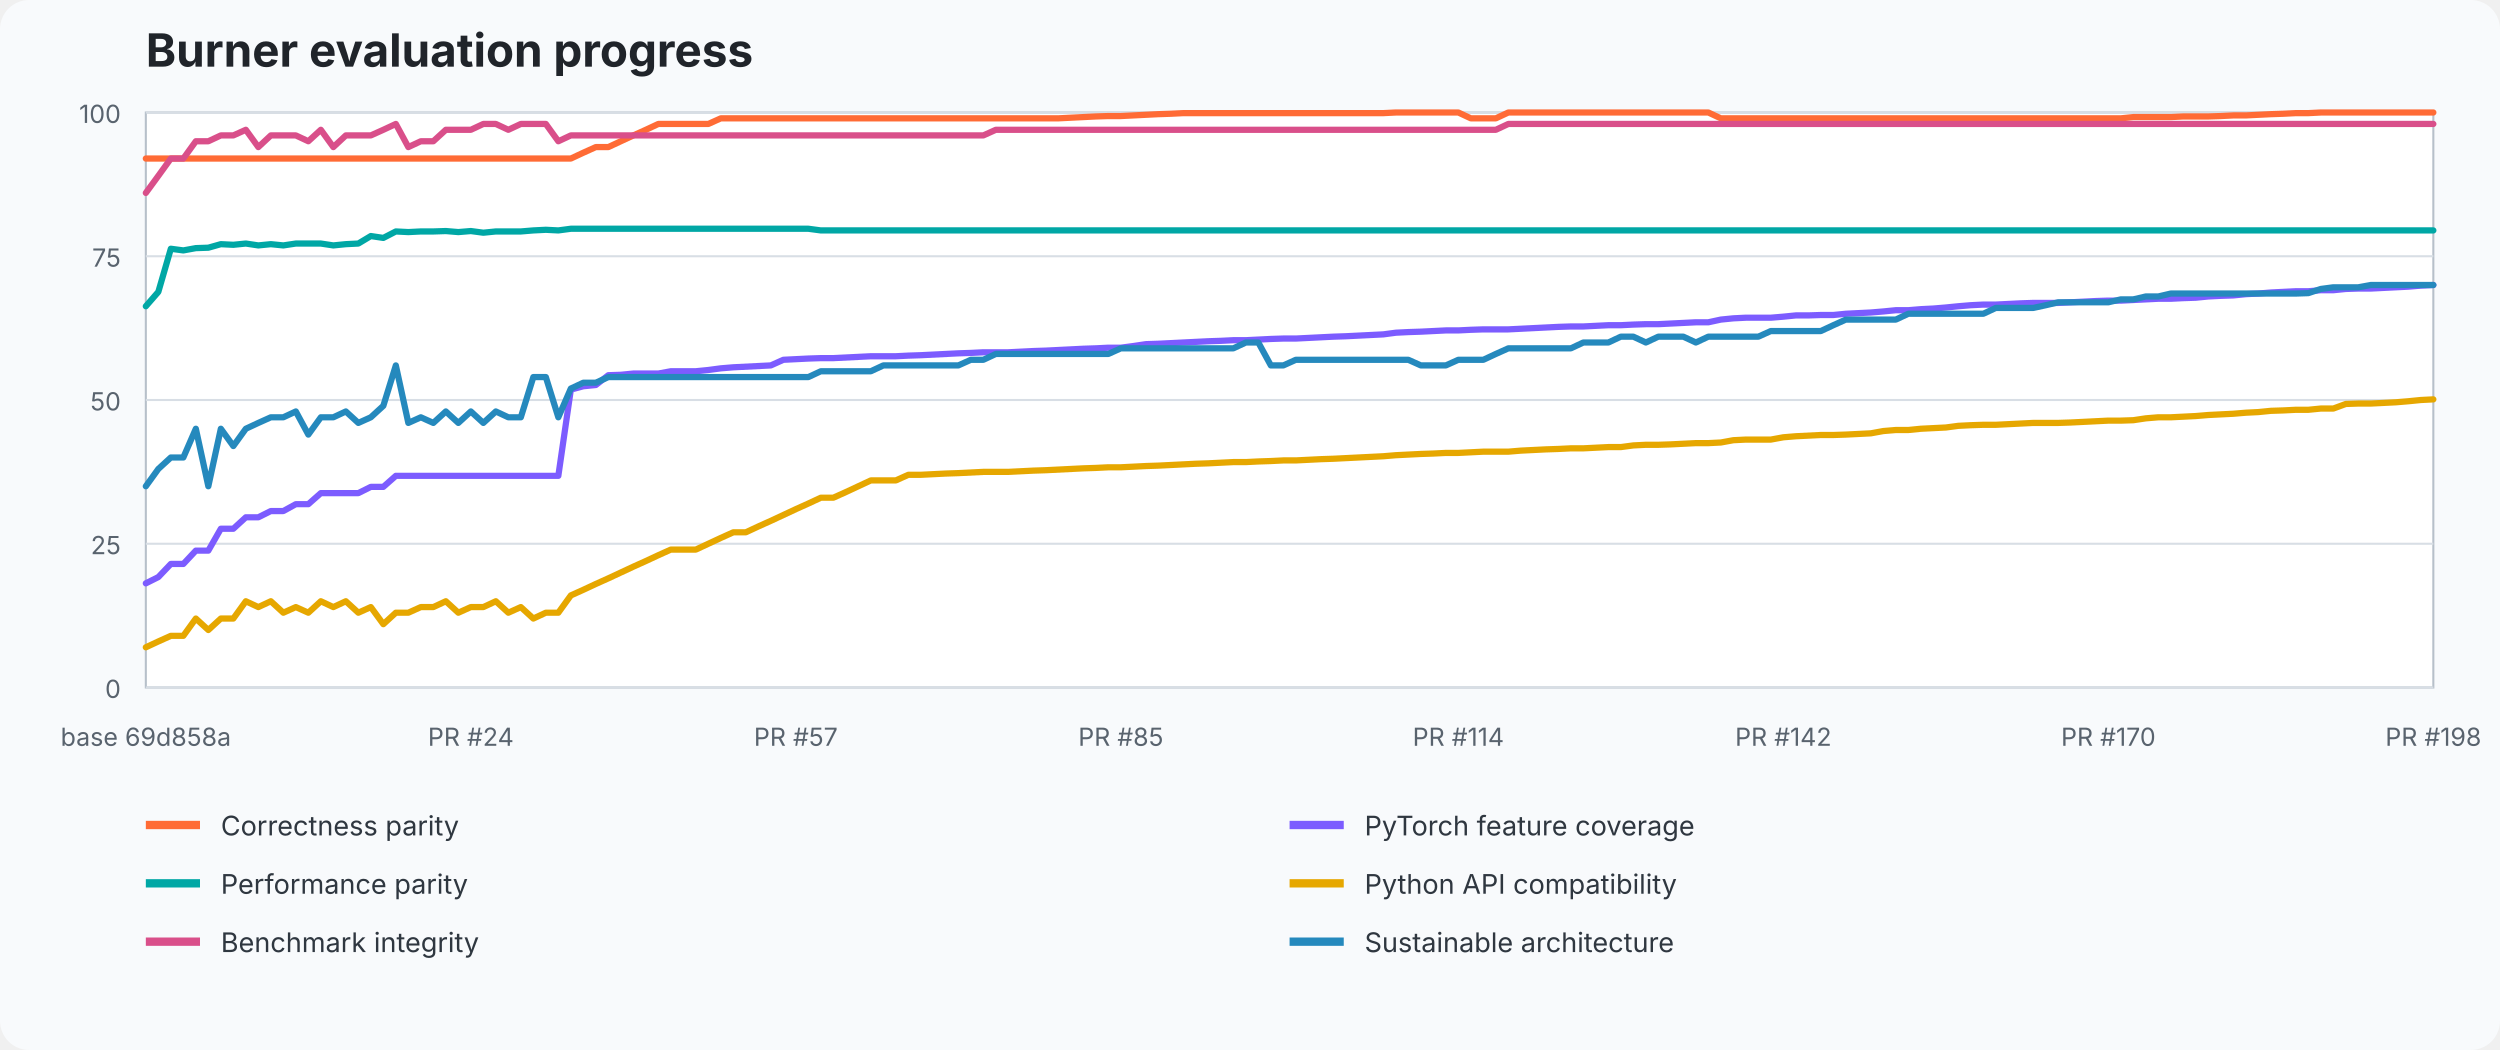
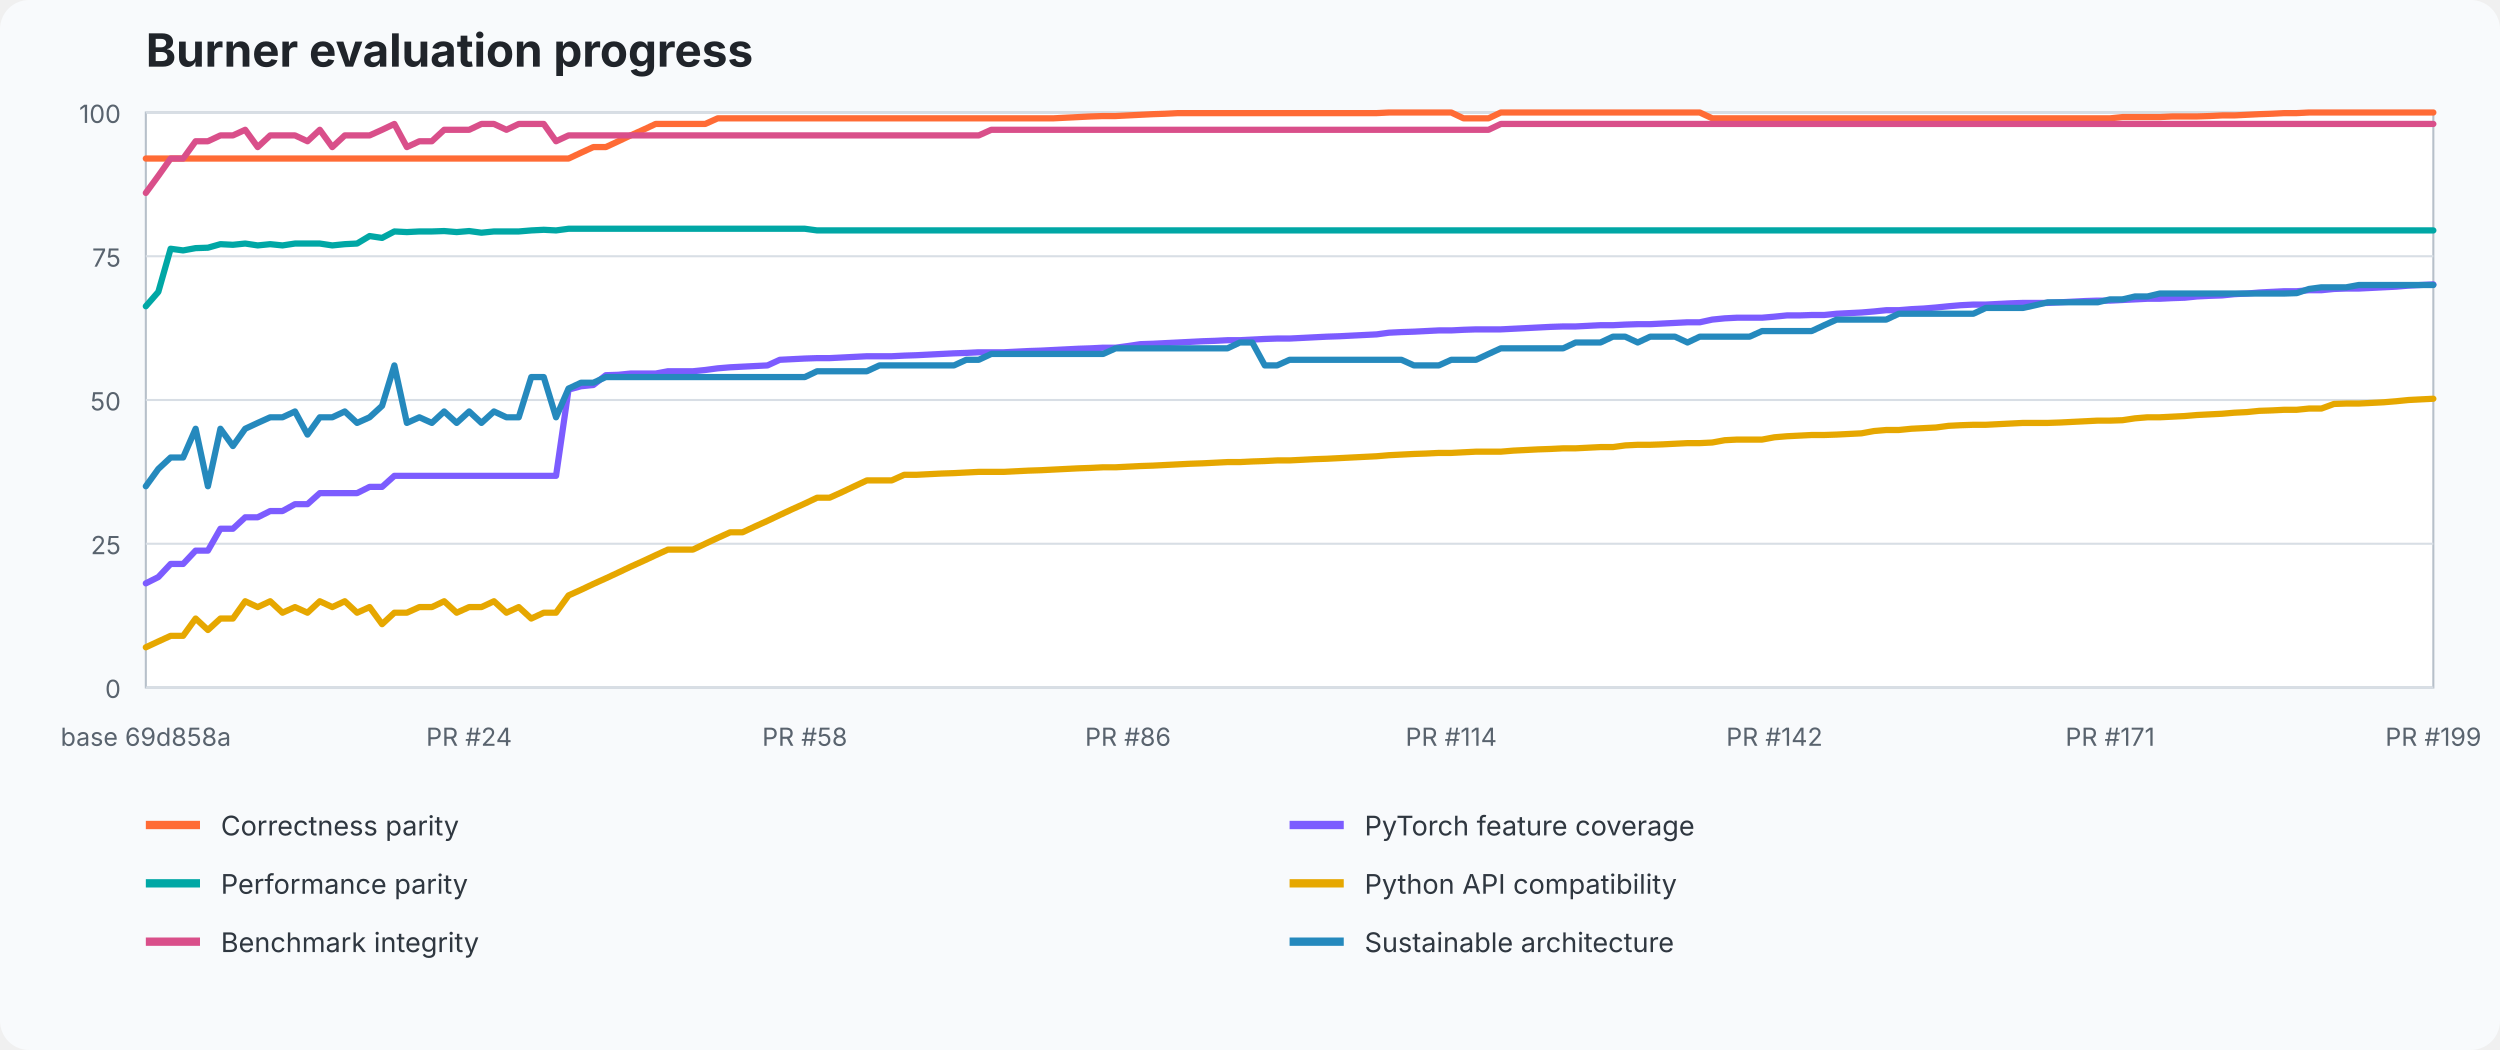
<svg xmlns="http://www.w3.org/2000/svg" width="1200" height="504" viewBox="0 0 1200 504" role="img" aria-labelledby="title desc">
  <style>text{font-family:ui-sans-serif,system-ui,-apple-system,BlinkMacSystemFont,"Segoe UI",sans-serif}.title{font-size:22px;font-weight:700;fill:#20242a}.axis{font-size:12px;fill:#59636e}.legend{font-size:13px;fill:#2f3740}.grid{stroke:#d8dee5;stroke-width:1}.plot{fill:#fff;stroke:#b7c0ca}</style>
  <rect width="100%" height="100%" fill="#f8fafc" rx="14" />
  <text x="70" y="32" class="title">Burner evaluation progress</text>
  <rect x="70" y="54" width="1098" height="276" class="plot" />
  <line x1="70" y1="330" x2="1168" y2="330" class="grid" />
  <text x="58" y="335" text-anchor="end" class="axis">0</text>
  <line x1="70" y1="261" x2="1168" y2="261" class="grid" />
  <text x="58" y="266" text-anchor="end" class="axis">25</text>
  <line x1="70" y1="192" x2="1168" y2="192" class="grid" />
  <text x="58" y="197" text-anchor="end" class="axis">50</text>
  <line x1="70" y1="123" x2="1168" y2="123" class="grid" />
  <text x="58" y="128" text-anchor="end" class="axis">75</text>
  <line x1="70" y1="54" x2="1168" y2="54" class="grid" />
  <text x="58" y="59" text-anchor="end" class="axis">100</text>
-   <polyline points="70.0,76.1 76.0,76.1 82.0,76.1 88.0,76.1 94.0,76.1 100.0,76.1 106.0,76.1 112.0,76.1 118.0,76.1 124.0,76.1 130.0,76.1 136.0,76.1 142.0,76.1 148.0,76.1 154.0,76.1 160.0,76.1 166.0,76.1 172.0,76.1 178.0,76.1 184.0,76.1 190.0,76.1 196.0,76.1 202.0,76.1 208.0,76.1 214.0,76.1 220.0,76.1 226.0,76.1 232.0,76.1 238.0,76.1 244.0,76.1 250.0,76.1 256.0,76.1 262.0,76.1 268.0,76.1 274.0,76.1 280.0,73.3 286.0,70.6 292.0,70.6 298.0,67.8 304.0,65.0 310.0,62.3 316.0,59.5 322.0,59.5 328.0,59.5 334.0,59.5 340.0,59.5 346.0,56.8 352.0,56.8 358.0,56.8 364.0,56.8 370.0,56.8 376.0,56.8 382.0,56.8 388.0,56.8 394.0,56.8 400.0,56.8 406.0,56.8 412.0,56.8 418.0,56.8 424.0,56.8 430.0,56.8 436.0,56.8 442.0,56.8 448.0,56.8 454.0,56.8 460.0,56.8 466.0,56.8 472.0,56.8 478.0,56.8 484.0,56.8 490.0,56.8 496.0,56.8 502.0,56.8 508.0,56.8 514.0,56.5 520.0,56.2 526.0,55.9 532.0,55.7 538.0,55.7 544.0,55.4 550.0,55.1 556.0,54.8 562.0,54.6 568.0,54.3 574.0,54.3 580.0,54.3 586.0,54.3 592.0,54.3 598.0,54.3 604.0,54.3 610.0,54.3 616.0,54.3 622.0,54.3 628.0,54.3 634.0,54.3 640.0,54.3 646.0,54.3 652.0,54.3 658.0,54.3 664.0,54.3 670.0,54.0 676.0,54.0 682.0,54.0 688.0,54.0 694.0,54.0 700.0,54.0 706.0,56.8 712.0,56.8 718.0,56.8 724.0,54.0 730.0,54.0 736.0,54.0 742.0,54.0 748.0,54.0 754.0,54.0 760.0,54.0 766.0,54.0 772.0,54.0 778.0,54.0 784.0,54.0 790.0,54.0 796.0,54.0 802.0,54.0 808.0,54.0 814.0,54.0 820.0,54.0 826.0,56.8 832.0,56.8 838.0,56.8 844.0,56.8 850.0,56.8 856.0,56.8 862.0,56.8 868.0,56.8 874.0,56.8 880.0,56.8 886.0,56.8 892.0,56.8 898.0,56.8 904.0,56.8 910.0,56.8 916.0,56.8 922.0,56.8 928.0,56.8 934.0,56.8 940.0,56.8 946.0,56.8 952.0,56.8 958.0,56.8 964.0,56.8 970.0,56.8 976.0,56.8 982.0,56.8 988.0,56.8 994.0,56.8 1000.0,56.8 1006.0,56.8 1012.0,56.8 1018.0,56.8 1024.0,56.2 1030.0,56.2 1036.0,56.2 1042.0,56.2 1048.0,55.9 1054.0,55.9 1060.0,55.9 1066.0,55.7 1072.0,55.4 1078.0,55.4 1084.0,55.1 1090.0,54.8 1096.0,54.6 1102.0,54.3 1108.0,54.3 1114.0,54.0 1120.0,54.0 1126.0,54.0 1132.0,54.0 1138.0,54.0 1144.0,54.0 1150.0,54.0 1156.0,54.0 1162.0,54.0 1168.0,54.0" fill="none" stroke="#ff6b35" stroke-width="3" stroke-linejoin="round" stroke-linecap="round" />
-   <polyline points="70.0,280.0 76.0,277.0 82.0,270.7 88.0,270.7 94.0,264.3 100.0,264.3 106.0,253.8 112.0,253.8 118.0,248.3 124.0,248.3 130.0,245.3 136.0,245.3 142.0,242.0 148.0,242.0 154.0,236.7 160.0,236.7 166.0,236.7 172.0,236.7 178.0,233.7 184.0,233.7 190.0,228.4 196.0,228.4 202.0,228.4 208.0,228.4 214.0,228.4 220.0,228.4 226.0,228.4 232.0,228.4 238.0,228.4 244.0,228.4 250.0,228.4 256.0,228.4 262.0,228.4 268.0,228.4 274.0,187.0 280.0,185.4 286.0,184.8 292.0,180.1 298.0,179.9 304.0,179.3 310.0,179.3 316.0,179.3 322.0,178.2 328.0,178.2 334.0,178.2 340.0,177.6 346.0,176.8 352.0,176.3 358.0,176.0 364.0,175.7 370.0,175.4 376.0,172.7 382.0,172.4 388.0,172.1 394.0,171.9 400.0,171.9 406.0,171.6 412.0,171.3 418.0,171.0 424.0,171.0 430.0,171.0 436.0,170.7 442.0,170.5 448.0,170.2 454.0,169.9 460.0,169.6 466.0,169.4 472.0,169.1 478.0,169.1 484.0,169.1 490.0,168.8 496.0,168.5 502.0,168.3 508.0,168.0 514.0,167.7 520.0,167.4 526.0,167.2 532.0,166.9 538.0,166.9 544.0,166.1 550.0,165.2 556.0,165.0 562.0,164.7 568.0,164.4 574.0,164.1 580.0,163.8 586.0,163.6 592.0,163.3 598.0,163.3 604.0,163.0 610.0,162.7 616.0,162.5 622.0,162.5 628.0,162.2 634.0,161.9 640.0,161.6 646.0,161.4 652.0,161.1 658.0,160.8 664.0,160.5 670.0,159.7 676.0,159.4 682.0,159.2 688.0,158.9 694.0,158.6 700.0,158.6 706.0,158.3 712.0,158.1 718.0,158.1 724.0,158.1 730.0,157.8 736.0,157.5 742.0,157.2 748.0,156.9 754.0,156.7 760.0,156.7 766.0,156.4 772.0,156.1 778.0,156.1 784.0,155.8 790.0,155.6 796.0,155.6 802.0,155.3 808.0,155.0 814.0,154.7 820.0,154.7 826.0,153.4 832.0,152.8 838.0,152.5 844.0,152.5 850.0,152.5 856.0,152.0 862.0,151.4 868.0,151.4 874.0,151.2 880.0,151.2 886.0,150.6 892.0,150.3 898.0,150.0 904.0,149.5 910.0,148.9 916.0,148.9 922.0,148.4 928.0,148.1 934.0,147.6 940.0,147.0 946.0,146.5 952.0,146.2 958.0,146.2 964.0,145.9 970.0,145.6 976.0,145.4 982.0,145.4 988.0,145.4 994.0,145.1 1000.0,144.8 1006.0,144.5 1012.0,144.3 1018.0,144.3 1024.0,144.0 1030.0,143.7 1036.0,143.4 1042.0,143.4 1048.0,143.1 1054.0,142.9 1060.0,142.3 1066.0,142.0 1072.0,141.8 1078.0,141.2 1084.0,140.9 1090.0,140.4 1096.0,140.1 1102.0,139.8 1108.0,139.8 1114.0,139.3 1120.0,139.3 1126.0,138.7 1132.0,138.5 1138.0,138.5 1144.0,138.2 1150.0,137.9 1156.0,137.6 1162.0,137.1 1168.0,136.8" fill="none" stroke="#7c5cff" stroke-width="3" stroke-linejoin="round" stroke-linecap="round" />
-   <polyline points="70.0,147.0 76.0,140.1 82.0,119.4 88.0,120.2 94.0,119.1 100.0,118.9 106.0,117.2 112.0,117.5 118.0,116.9 124.0,117.8 130.0,117.2 136.0,117.8 142.0,116.9 148.0,116.9 154.0,116.9 160.0,117.8 166.0,117.2 172.0,116.9 178.0,113.3 184.0,114.2 190.0,111.1 196.0,111.4 202.0,111.1 208.0,111.1 214.0,110.9 220.0,111.4 226.0,110.9 232.0,111.7 238.0,111.1 244.0,111.1 250.0,111.1 256.0,110.6 262.0,110.3 268.0,110.6 274.0,109.8 280.0,109.8 286.0,109.8 292.0,109.8 298.0,109.8 304.0,109.8 310.0,109.8 316.0,109.8 322.0,109.8 328.0,109.8 334.0,109.8 340.0,109.8 346.0,109.8 352.0,109.8 358.0,109.8 364.0,109.8 370.0,109.8 376.0,109.8 382.0,109.8 388.0,109.8 394.0,110.6 400.0,110.6 406.0,110.6 412.0,110.6 418.0,110.6 424.0,110.6 430.0,110.6 436.0,110.6 442.0,110.6 448.0,110.6 454.0,110.6 460.0,110.6 466.0,110.6 472.0,110.6 478.0,110.6 484.0,110.6 490.0,110.6 496.0,110.6 502.0,110.6 508.0,110.6 514.0,110.6 520.0,110.6 526.0,110.6 532.0,110.6 538.0,110.6 544.0,110.6 550.0,110.6 556.0,110.6 562.0,110.6 568.0,110.6 574.0,110.6 580.0,110.6 586.0,110.6 592.0,110.6 598.0,110.6 604.0,110.6 610.0,110.6 616.0,110.6 622.0,110.6 628.0,110.6 634.0,110.6 640.0,110.6 646.0,110.6 652.0,110.6 658.0,110.6 664.0,110.6 670.0,110.6 676.0,110.6 682.0,110.6 688.0,110.6 694.0,110.6 700.0,110.6 706.0,110.6 712.0,110.6 718.0,110.6 724.0,110.6 730.0,110.6 736.0,110.6 742.0,110.6 748.0,110.6 754.0,110.6 760.0,110.6 766.0,110.6 772.0,110.6 778.0,110.6 784.0,110.6 790.0,110.6 796.0,110.6 802.0,110.6 808.0,110.6 814.0,110.6 820.0,110.6 826.0,110.6 832.0,110.6 838.0,110.6 844.0,110.6 850.0,110.6 856.0,110.6 862.0,110.6 868.0,110.6 874.0,110.6 880.0,110.6 886.0,110.6 892.0,110.6 898.0,110.6 904.0,110.6 910.0,110.6 916.0,110.6 922.0,110.6 928.0,110.6 934.0,110.6 940.0,110.6 946.0,110.6 952.0,110.6 958.0,110.6 964.0,110.6 970.0,110.6 976.0,110.6 982.0,110.6 988.0,110.6 994.0,110.6 1000.0,110.6 1006.0,110.6 1012.0,110.6 1018.0,110.6 1024.0,110.6 1030.0,110.6 1036.0,110.6 1042.0,110.6 1048.0,110.6 1054.0,110.6 1060.0,110.6 1066.0,110.6 1072.0,110.6 1078.0,110.6 1084.0,110.6 1090.0,110.6 1096.0,110.6 1102.0,110.6 1108.0,110.6 1114.0,110.6 1120.0,110.6 1126.0,110.6 1132.0,110.6 1138.0,110.6 1144.0,110.6 1150.0,110.6 1156.0,110.6 1162.0,110.6 1168.0,110.6" fill="none" stroke="#00a7a5" stroke-width="3" stroke-linejoin="round" stroke-linecap="round" />
-   <polyline points="70.0,310.7 76.0,307.9 82.0,305.2 88.0,305.2 94.0,296.9 100.0,302.4 106.0,296.9 112.0,296.9 118.0,288.6 124.0,291.4 130.0,288.6 136.0,294.1 142.0,291.4 148.0,294.1 154.0,288.6 160.0,291.4 166.0,288.6 172.0,294.1 178.0,291.4 184.0,299.6 190.0,294.1 196.0,294.1 202.0,291.4 208.0,291.4 214.0,288.6 220.0,294.1 226.0,291.4 232.0,291.4 238.0,288.6 244.0,294.1 250.0,291.4 256.0,296.9 262.0,294.1 268.0,294.1 274.0,285.8 280.0,283.1 286.0,280.3 292.0,277.6 298.0,274.8 304.0,272.0 310.0,269.3 316.0,266.5 322.0,263.8 328.0,263.8 334.0,263.8 340.0,261.0 346.0,258.2 352.0,255.5 358.0,255.5 364.0,252.7 370.0,250.0 376.0,247.2 382.0,244.4 388.0,241.7 394.0,238.9 400.0,238.9 406.0,236.2 412.0,233.4 418.0,230.6 424.0,230.6 430.0,230.6 436.0,227.9 442.0,227.9 448.0,227.6 454.0,227.3 460.0,227.1 466.0,226.8 472.0,226.5 478.0,226.5 484.0,226.5 490.0,226.2 496.0,225.9 502.0,225.7 508.0,225.4 514.0,225.1 520.0,224.8 526.0,224.6 532.0,224.3 538.0,224.3 544.0,224.0 550.0,223.7 556.0,223.5 562.0,223.2 568.0,222.9 574.0,222.6 580.0,222.4 586.0,222.1 592.0,221.8 598.0,221.8 604.0,221.5 610.0,221.3 616.0,221.0 622.0,221.0 628.0,220.7 634.0,220.4 640.0,220.2 646.0,219.9 652.0,219.6 658.0,219.3 664.0,219.0 670.0,218.5 676.0,218.2 682.0,217.9 688.0,217.7 694.0,217.4 700.0,217.4 706.0,217.1 712.0,216.8 718.0,216.8 724.0,216.8 730.0,216.3 736.0,216.0 742.0,215.7 748.0,215.5 754.0,215.2 760.0,215.2 766.0,214.9 772.0,214.6 778.0,214.6 784.0,213.8 790.0,213.5 796.0,213.5 802.0,213.3 808.0,213.0 814.0,212.7 820.0,212.7 826.0,212.4 832.0,211.3 838.0,211.0 844.0,211.0 850.0,211.0 856.0,209.9 862.0,209.4 868.0,209.1 874.0,208.8 880.0,208.8 886.0,208.6 892.0,208.3 898.0,208.0 904.0,206.9 910.0,206.4 916.0,206.4 922.0,205.8 928.0,205.5 934.0,205.2 940.0,204.4 946.0,204.1 952.0,203.9 958.0,203.9 964.0,203.6 970.0,203.3 976.0,203.0 982.0,203.0 988.0,203.0 994.0,202.8 1000.0,202.5 1006.0,202.2 1012.0,201.9 1018.0,201.9 1024.0,201.7 1030.0,200.8 1036.0,200.3 1042.0,200.3 1048.0,200.0 1054.0,199.7 1060.0,199.2 1066.0,198.9 1072.0,198.6 1078.0,198.1 1084.0,197.8 1090.0,197.2 1096.0,197.0 1102.0,196.7 1108.0,196.7 1114.0,196.1 1120.0,196.1 1126.0,193.9 1132.0,193.7 1138.0,193.7 1144.0,193.4 1150.0,193.1 1156.0,192.6 1162.0,192.0 1168.0,191.7" fill="none" stroke="#e6a700" stroke-width="3" stroke-linejoin="round" stroke-linecap="round" />
-   <polyline points="70.0,92.6 76.0,84.4 82.0,76.1 88.0,76.1 94.0,67.8 100.0,67.8 106.0,65.0 112.0,65.0 118.0,62.3 124.0,70.6 130.0,65.0 136.0,65.0 142.0,65.0 148.0,67.8 154.0,62.3 160.0,70.6 166.0,65.0 172.0,65.0 178.0,65.0 184.0,62.3 190.0,59.5 196.0,70.6 202.0,67.8 208.0,67.8 214.0,62.3 220.0,62.3 226.0,62.3 232.0,59.5 238.0,59.5 244.0,62.3 250.0,59.5 256.0,59.5 262.0,59.5 268.0,67.8 274.0,65.0 280.0,65.0 286.0,65.0 292.0,65.0 298.0,65.0 304.0,65.0 310.0,65.0 316.0,65.0 322.0,65.0 328.0,65.0 334.0,65.0 340.0,65.0 346.0,65.0 352.0,65.0 358.0,65.0 364.0,65.0 370.0,65.0 376.0,65.0 382.0,65.0 388.0,65.0 394.0,65.0 400.0,65.0 406.0,65.0 412.0,65.0 418.0,65.0 424.0,65.0 430.0,65.0 436.0,65.0 442.0,65.0 448.0,65.0 454.0,65.0 460.0,65.0 466.0,65.0 472.0,65.0 478.0,62.3 484.0,62.3 490.0,62.3 496.0,62.3 502.0,62.3 508.0,62.3 514.0,62.3 520.0,62.3 526.0,62.3 532.0,62.3 538.0,62.3 544.0,62.3 550.0,62.3 556.0,62.3 562.0,62.3 568.0,62.3 574.0,62.3 580.0,62.3 586.0,62.3 592.0,62.3 598.0,62.3 604.0,62.3 610.0,62.3 616.0,62.3 622.0,62.3 628.0,62.3 634.0,62.3 640.0,62.3 646.0,62.3 652.0,62.3 658.0,62.3 664.0,62.3 670.0,62.3 676.0,62.3 682.0,62.3 688.0,62.3 694.0,62.3 700.0,62.3 706.0,62.3 712.0,62.3 718.0,62.3 724.0,59.5 730.0,59.5 736.0,59.5 742.0,59.5 748.0,59.5 754.0,59.5 760.0,59.5 766.0,59.5 772.0,59.5 778.0,59.5 784.0,59.5 790.0,59.5 796.0,59.5 802.0,59.5 808.0,59.5 814.0,59.5 820.0,59.5 826.0,59.5 832.0,59.5 838.0,59.5 844.0,59.5 850.0,59.5 856.0,59.5 862.0,59.5 868.0,59.5 874.0,59.5 880.0,59.5 886.0,59.5 892.0,59.5 898.0,59.5 904.0,59.5 910.0,59.5 916.0,59.5 922.0,59.5 928.0,59.5 934.0,59.5 940.0,59.5 946.0,59.5 952.0,59.5 958.0,59.5 964.0,59.5 970.0,59.5 976.0,59.5 982.0,59.5 988.0,59.5 994.0,59.5 1000.0,59.5 1006.0,59.5 1012.0,59.5 1018.0,59.5 1024.0,59.5 1030.0,59.5 1036.0,59.5 1042.0,59.5 1048.0,59.5 1054.0,59.5 1060.0,59.5 1066.0,59.5 1072.0,59.5 1078.0,59.5 1084.0,59.5 1090.0,59.5 1096.0,59.5 1102.0,59.5 1108.0,59.5 1114.0,59.5 1120.0,59.5 1126.0,59.5 1132.0,59.5 1138.0,59.5 1144.0,59.5 1150.0,59.5 1156.0,59.5 1162.0,59.5 1168.0,59.5" fill="none" stroke="#d94f8a" stroke-width="3" stroke-linejoin="round" stroke-linecap="round" />
-   <polyline points="70.0,233.4 76.0,225.1 82.0,219.6 88.0,219.6 94.0,205.8 100.0,233.4 106.0,205.8 112.0,214.1 118.0,205.8 124.0,203.0 130.0,200.3 136.0,200.3 142.0,197.5 148.0,208.6 154.0,200.3 160.0,200.3 166.0,197.5 172.0,203.0 178.0,200.3 184.0,194.8 190.0,175.4 196.0,203.0 202.0,200.3 208.0,203.0 214.0,197.5 220.0,203.0 226.0,197.5 232.0,203.0 238.0,197.5 244.0,200.3 250.0,200.3 256.0,181.0 262.0,181.0 268.0,200.3 274.0,186.5 280.0,183.7 286.0,183.7 292.0,181.0 298.0,181.0 304.0,181.0 310.0,181.0 316.0,181.0 322.0,181.0 328.0,181.0 334.0,181.0 340.0,181.0 346.0,181.0 352.0,181.0 358.0,181.0 364.0,181.0 370.0,181.0 376.0,181.0 382.0,181.0 388.0,181.0 394.0,178.2 400.0,178.2 406.0,178.2 412.0,178.2 418.0,178.2 424.0,175.4 430.0,175.4 436.0,175.4 442.0,175.4 448.0,175.4 454.0,175.4 460.0,175.4 466.0,172.7 472.0,172.7 478.0,169.9 484.0,169.9 490.0,169.9 496.0,169.9 502.0,169.9 508.0,169.9 514.0,169.9 520.0,169.9 526.0,169.9 532.0,169.9 538.0,167.2 544.0,167.2 550.0,167.2 556.0,167.2 562.0,167.2 568.0,167.2 574.0,167.2 580.0,167.2 586.0,167.2 592.0,167.2 598.0,164.4 604.0,164.4 610.0,175.4 616.0,175.4 622.0,172.7 628.0,172.7 634.0,172.7 640.0,172.7 646.0,172.7 652.0,172.7 658.0,172.7 664.0,172.7 670.0,172.7 676.0,172.7 682.0,175.4 688.0,175.4 694.0,175.4 700.0,172.7 706.0,172.7 712.0,172.7 718.0,169.9 724.0,167.2 730.0,167.2 736.0,167.2 742.0,167.2 748.0,167.2 754.0,167.2 760.0,164.4 766.0,164.4 772.0,164.4 778.0,161.6 784.0,161.6 790.0,164.4 796.0,161.6 802.0,161.6 808.0,161.6 814.0,164.4 820.0,161.6 826.0,161.6 832.0,161.6 838.0,161.6 844.0,161.6 850.0,158.9 856.0,158.9 862.0,158.9 868.0,158.9 874.0,158.9 880.0,156.1 886.0,153.4 892.0,153.4 898.0,153.4 904.0,153.4 910.0,153.4 916.0,150.6 922.0,150.6 928.0,150.6 934.0,150.6 940.0,150.6 946.0,150.6 952.0,150.6 958.0,147.8 964.0,147.8 970.0,147.8 976.0,147.8 982.0,146.5 988.0,145.1 994.0,145.1 1000.0,145.1 1006.0,145.1 1012.0,145.1 1018.0,143.7 1024.0,143.7 1030.0,142.3 1036.0,142.3 1042.0,140.9 1048.0,140.9 1054.0,140.9 1060.0,140.9 1066.0,140.9 1072.0,140.9 1078.0,140.9 1084.0,140.9 1090.0,140.9 1096.0,140.9 1102.0,140.9 1108.0,140.7 1114.0,138.7 1120.0,137.9 1126.0,137.9 1132.0,137.9 1138.0,136.8 1144.0,136.8 1150.0,136.8 1156.0,136.8 1162.0,136.8 1168.0,136.8" fill="none" stroke="#2589bd" stroke-width="3" stroke-linejoin="round" stroke-linecap="round" />
+   <polyline points="70.0,76.1 76.0,76.1 81.9,76.1 87.9,76.1 93.9,76.1 99.8,76.1 105.8,76.1 111.8,76.1 117.7,76.1 123.7,76.1 129.7,76.1 135.6,76.1 141.6,76.1 147.6,76.1 153.5,76.1 159.5,76.1 165.5,76.1 171.4,76.1 177.4,76.1 183.4,76.1 189.3,76.1 195.3,76.1 201.3,76.1 207.3,76.1 213.2,76.1 219.2,76.1 225.2,76.1 231.1,76.1 237.1,76.1 243.1,76.1 249.0,76.1 255.0,76.1 261.0,76.1 266.9,76.1 272.9,76.1 278.9,73.3 284.8,70.6 290.8,70.6 296.8,67.8 302.7,65.0 308.7,62.3 314.7,59.5 320.6,59.5 326.6,59.5 332.6,59.5 338.5,59.5 344.5,56.8 350.5,56.8 356.4,56.8 362.4,56.8 368.4,56.8 374.3,56.8 380.3,56.8 386.3,56.8 392.2,56.8 398.2,56.8 404.2,56.8 410.1,56.8 416.1,56.8 422.1,56.8 428.0,56.8 434.0,56.8 440.0,56.8 445.9,56.8 451.9,56.8 457.9,56.8 463.8,56.8 469.8,56.8 475.8,56.8 481.8,56.8 487.7,56.8 493.7,56.8 499.7,56.8 505.6,56.8 511.6,56.5 517.6,56.2 523.5,55.9 529.5,55.7 535.5,55.7 541.4,55.4 547.4,55.1 553.4,54.8 559.3,54.6 565.3,54.3 571.3,54.3 577.2,54.3 583.2,54.3 589.2,54.3 595.1,54.3 601.1,54.3 607.1,54.3 613.0,54.3 619.0,54.3 625.0,54.3 630.9,54.3 636.9,54.3 642.9,54.3 648.8,54.3 654.8,54.3 660.8,54.3 666.7,54.0 672.7,54.0 678.7,54.0 684.6,54.0 690.6,54.0 696.6,54.0 702.5,56.8 708.5,56.8 714.5,56.8 720.4,54.0 726.4,54.0 732.4,54.0 738.3,54.0 744.3,54.0 750.3,54.0 756.3,54.0 762.2,54.0 768.2,54.0 774.2,54.0 780.1,54.0 786.1,54.0 792.1,54.0 798.0,54.0 804.0,54.0 810.0,54.0 815.9,54.0 821.9,56.8 827.9,56.8 833.8,56.8 839.8,56.8 845.8,56.8 851.7,56.8 857.7,56.8 863.7,56.8 869.6,56.8 875.6,56.8 881.6,56.8 887.5,56.8 893.5,56.8 899.5,56.8 905.4,56.8 911.4,56.8 917.4,56.8 923.3,56.8 929.3,56.8 935.3,56.8 941.2,56.8 947.2,56.8 953.2,56.8 959.1,56.8 965.1,56.8 971.1,56.8 977.0,56.8 983.0,56.8 989.0,56.8 994.9,56.8 1000.9,56.8 1006.9,56.8 1012.8,56.8 1018.8,56.2 1024.8,56.2 1030.8,56.2 1036.7,56.2 1042.7,55.9 1048.7,55.9 1054.6,55.9 1060.6,55.7 1066.6,55.4 1072.5,55.4 1078.5,55.1 1084.5,54.8 1090.4,54.6 1096.4,54.3 1102.4,54.3 1108.3,54.0 1114.3,54.0 1120.3,54.0 1126.2,54.0 1132.2,54.0 1138.2,54.0 1144.1,54.0 1150.1,54.0 1156.1,54.0 1162.0,54.0 1168.0,54.0" fill="none" stroke="#ff6b35" stroke-width="3" stroke-linejoin="round" stroke-linecap="round" />
+   <polyline points="70.0,280.0 76.0,277.0 81.9,270.7 87.9,270.7 93.9,264.3 99.8,264.3 105.8,253.8 111.8,253.8 117.7,248.3 123.7,248.3 129.7,245.3 135.6,245.3 141.6,242.0 147.6,242.0 153.5,236.7 159.5,236.7 165.5,236.7 171.4,236.7 177.4,233.7 183.4,233.7 189.3,228.4 195.3,228.4 201.3,228.4 207.3,228.4 213.2,228.4 219.2,228.4 225.2,228.4 231.1,228.4 237.1,228.4 243.1,228.4 249.0,228.4 255.0,228.4 261.0,228.4 266.9,228.4 272.9,187.0 278.9,185.4 284.8,184.8 290.8,180.1 296.8,179.9 302.7,179.3 308.7,179.3 314.7,179.3 320.6,178.2 326.6,178.2 332.6,178.2 338.5,177.6 344.5,176.8 350.5,176.3 356.4,176.0 362.4,175.7 368.4,175.4 374.3,172.7 380.3,172.4 386.3,172.1 392.2,171.9 398.2,171.9 404.2,171.6 410.1,171.3 416.1,171.0 422.1,171.0 428.0,171.0 434.0,170.7 440.0,170.5 445.9,170.2 451.9,169.9 457.9,169.6 463.8,169.4 469.8,169.1 475.8,169.1 481.8,169.1 487.7,168.8 493.7,168.5 499.7,168.3 505.6,168.0 511.6,167.7 517.6,167.4 523.5,167.2 529.5,166.9 535.5,166.9 541.4,166.1 547.4,165.2 553.4,165.0 559.3,164.7 565.3,164.4 571.3,164.1 577.2,163.8 583.2,163.6 589.2,163.3 595.1,163.3 601.1,163.0 607.1,162.7 613.0,162.5 619.0,162.5 625.0,162.2 630.9,161.9 636.9,161.6 642.9,161.4 648.8,161.1 654.8,160.8 660.8,160.5 666.7,159.7 672.7,159.4 678.7,159.2 684.6,158.9 690.6,158.6 696.6,158.6 702.5,158.3 708.5,158.1 714.5,158.1 720.4,158.1 726.4,157.8 732.4,157.5 738.3,157.2 744.3,156.9 750.3,156.7 756.3,156.7 762.2,156.4 768.2,156.1 774.2,156.1 780.1,155.8 786.1,155.6 792.1,155.6 798.0,155.3 804.0,155.0 810.0,154.7 815.9,154.7 821.9,153.4 827.9,152.8 833.8,152.5 839.8,152.5 845.8,152.5 851.7,152.0 857.7,151.4 863.7,151.4 869.6,151.2 875.6,151.2 881.6,150.6 887.5,150.3 893.5,150.0 899.5,149.5 905.4,148.9 911.4,148.9 917.4,148.4 923.3,148.1 929.3,147.6 935.3,147.0 941.2,146.5 947.2,146.2 953.2,146.2 959.1,145.9 965.1,145.6 971.1,145.4 977.0,145.4 983.0,145.4 989.0,145.1 994.9,144.8 1000.9,144.5 1006.9,144.3 1012.8,144.3 1018.8,144.0 1024.8,143.7 1030.8,143.4 1036.7,143.4 1042.7,143.1 1048.7,142.9 1054.6,142.3 1060.6,142.0 1066.6,141.8 1072.5,141.2 1078.5,140.9 1084.5,140.4 1090.4,140.1 1096.4,139.8 1102.4,139.8 1108.3,139.3 1114.3,139.3 1120.3,138.7 1126.2,138.5 1132.2,138.5 1138.2,138.2 1144.1,137.9 1150.1,137.6 1156.1,137.1 1162.0,136.8 1168.0,136.5" fill="none" stroke="#7c5cff" stroke-width="3" stroke-linejoin="round" stroke-linecap="round" />
+   <polyline points="70.0,147.0 76.0,140.1 81.9,119.4 87.9,120.2 93.9,119.1 99.8,118.9 105.8,117.2 111.8,117.5 117.7,116.9 123.7,117.8 129.7,117.2 135.6,117.8 141.6,116.9 147.6,116.9 153.5,116.9 159.5,117.8 165.5,117.2 171.4,116.9 177.4,113.3 183.4,114.2 189.3,111.1 195.3,111.4 201.3,111.1 207.3,111.1 213.2,110.9 219.2,111.4 225.2,110.9 231.1,111.7 237.1,111.1 243.1,111.1 249.0,111.1 255.0,110.6 261.0,110.3 266.9,110.6 272.9,109.8 278.9,109.8 284.8,109.8 290.8,109.8 296.8,109.8 302.7,109.8 308.7,109.8 314.7,109.8 320.6,109.8 326.6,109.8 332.6,109.8 338.5,109.8 344.5,109.8 350.5,109.8 356.4,109.8 362.4,109.8 368.4,109.8 374.3,109.8 380.3,109.8 386.3,109.8 392.2,110.6 398.2,110.6 404.2,110.6 410.1,110.6 416.1,110.6 422.1,110.6 428.0,110.6 434.0,110.6 440.0,110.6 445.9,110.6 451.9,110.6 457.9,110.6 463.8,110.6 469.8,110.6 475.8,110.6 481.8,110.6 487.7,110.6 493.7,110.6 499.7,110.6 505.6,110.6 511.6,110.6 517.6,110.6 523.5,110.6 529.5,110.6 535.5,110.6 541.4,110.6 547.4,110.6 553.4,110.6 559.3,110.6 565.3,110.6 571.3,110.6 577.2,110.6 583.2,110.6 589.2,110.6 595.1,110.6 601.1,110.6 607.1,110.6 613.0,110.6 619.0,110.6 625.0,110.6 630.9,110.6 636.9,110.6 642.9,110.6 648.8,110.6 654.8,110.6 660.8,110.6 666.7,110.6 672.7,110.6 678.7,110.6 684.6,110.6 690.6,110.6 696.6,110.6 702.5,110.6 708.5,110.6 714.5,110.6 720.4,110.6 726.4,110.6 732.4,110.6 738.3,110.6 744.3,110.6 750.3,110.6 756.3,110.6 762.2,110.6 768.2,110.6 774.2,110.6 780.1,110.6 786.1,110.6 792.1,110.6 798.0,110.6 804.0,110.6 810.0,110.6 815.9,110.6 821.9,110.6 827.9,110.6 833.8,110.6 839.8,110.6 845.8,110.6 851.7,110.6 857.7,110.6 863.7,110.6 869.6,110.6 875.6,110.6 881.6,110.6 887.5,110.6 893.5,110.6 899.5,110.6 905.4,110.6 911.4,110.6 917.4,110.6 923.3,110.6 929.3,110.6 935.3,110.6 941.2,110.6 947.2,110.6 953.2,110.6 959.1,110.6 965.1,110.6 971.1,110.6 977.0,110.6 983.0,110.6 989.0,110.6 994.9,110.6 1000.9,110.6 1006.9,110.6 1012.8,110.6 1018.8,110.6 1024.8,110.6 1030.8,110.6 1036.7,110.6 1042.7,110.6 1048.7,110.6 1054.6,110.6 1060.6,110.6 1066.6,110.6 1072.5,110.6 1078.5,110.6 1084.5,110.6 1090.4,110.6 1096.4,110.6 1102.4,110.6 1108.3,110.6 1114.3,110.6 1120.3,110.6 1126.2,110.6 1132.2,110.6 1138.2,110.6 1144.1,110.6 1150.1,110.6 1156.1,110.6 1162.0,110.6 1168.0,110.6" fill="none" stroke="#00a7a5" stroke-width="3" stroke-linejoin="round" stroke-linecap="round" />
+   <polyline points="70.0,310.7 76.0,307.9 81.9,305.2 87.9,305.2 93.9,296.9 99.8,302.4 105.8,296.9 111.8,296.9 117.7,288.6 123.7,291.4 129.7,288.6 135.6,294.1 141.6,291.4 147.6,294.1 153.5,288.6 159.5,291.4 165.5,288.6 171.4,294.1 177.4,291.4 183.4,299.6 189.3,294.1 195.3,294.1 201.3,291.4 207.3,291.4 213.2,288.6 219.2,294.1 225.2,291.4 231.1,291.4 237.1,288.6 243.1,294.1 249.0,291.4 255.0,296.9 261.0,294.1 266.9,294.1 272.9,285.8 278.9,283.1 284.8,280.3 290.8,277.6 296.8,274.8 302.7,272.0 308.7,269.3 314.7,266.5 320.6,263.8 326.6,263.8 332.6,263.8 338.5,261.0 344.5,258.2 350.5,255.5 356.4,255.5 362.4,252.7 368.4,250.0 374.3,247.2 380.3,244.4 386.3,241.7 392.2,238.9 398.2,238.9 404.2,236.2 410.1,233.4 416.1,230.6 422.1,230.6 428.0,230.6 434.0,227.9 440.0,227.9 445.9,227.6 451.9,227.3 457.9,227.1 463.8,226.8 469.8,226.5 475.8,226.5 481.8,226.5 487.7,226.2 493.7,225.9 499.7,225.7 505.6,225.4 511.6,225.1 517.6,224.8 523.5,224.6 529.5,224.3 535.5,224.3 541.4,224.0 547.4,223.7 553.4,223.5 559.3,223.2 565.3,222.9 571.3,222.6 577.2,222.4 583.2,222.1 589.2,221.8 595.1,221.8 601.1,221.5 607.1,221.3 613.0,221.0 619.0,221.0 625.0,220.7 630.9,220.4 636.9,220.2 642.9,219.9 648.8,219.6 654.8,219.3 660.8,219.0 666.7,218.5 672.7,218.2 678.7,217.9 684.6,217.7 690.6,217.4 696.6,217.4 702.5,217.1 708.5,216.8 714.5,216.8 720.4,216.8 726.4,216.3 732.4,216.0 738.3,215.7 744.3,215.5 750.3,215.2 756.3,215.2 762.2,214.9 768.2,214.6 774.2,214.6 780.1,213.8 786.1,213.5 792.1,213.5 798.0,213.3 804.0,213.0 810.0,212.7 815.9,212.7 821.9,212.4 827.9,211.3 833.8,211.0 839.8,211.0 845.8,211.0 851.7,209.9 857.7,209.4 863.7,209.1 869.6,208.8 875.6,208.8 881.6,208.6 887.5,208.3 893.5,208.0 899.5,206.9 905.4,206.4 911.4,206.4 917.4,205.8 923.3,205.5 929.3,205.2 935.3,204.4 941.2,204.1 947.2,203.9 953.2,203.9 959.1,203.6 965.1,203.3 971.1,203.0 977.0,203.0 983.0,203.0 989.0,202.8 994.9,202.5 1000.9,202.2 1006.9,201.9 1012.8,201.9 1018.8,201.7 1024.8,200.8 1030.8,200.3 1036.7,200.3 1042.7,200.0 1048.7,199.7 1054.6,199.2 1060.6,198.9 1066.6,198.6 1072.5,198.1 1078.5,197.8 1084.5,197.2 1090.4,197.0 1096.4,196.7 1102.4,196.7 1108.3,196.1 1114.3,196.1 1120.3,193.9 1126.2,193.7 1132.2,193.7 1138.2,193.4 1144.1,193.1 1150.1,192.6 1156.1,192.0 1162.0,191.7 1168.0,191.4" fill="none" stroke="#e6a700" stroke-width="3" stroke-linejoin="round" stroke-linecap="round" />
+   <polyline points="70.0,92.6 76.0,84.4 81.9,76.1 87.9,76.1 93.9,67.8 99.8,67.8 105.8,65.0 111.8,65.0 117.7,62.3 123.7,70.6 129.7,65.0 135.6,65.0 141.6,65.0 147.6,67.8 153.5,62.3 159.5,70.6 165.5,65.0 171.4,65.0 177.4,65.0 183.4,62.3 189.3,59.5 195.3,70.6 201.3,67.8 207.3,67.8 213.2,62.3 219.2,62.3 225.2,62.3 231.1,59.5 237.1,59.5 243.1,62.3 249.0,59.5 255.0,59.5 261.0,59.5 266.9,67.8 272.9,65.0 278.9,65.0 284.8,65.0 290.8,65.0 296.8,65.0 302.7,65.0 308.7,65.0 314.7,65.0 320.6,65.0 326.6,65.0 332.6,65.0 338.5,65.0 344.5,65.0 350.5,65.0 356.4,65.0 362.4,65.0 368.4,65.0 374.3,65.0 380.3,65.0 386.3,65.0 392.2,65.0 398.2,65.0 404.2,65.0 410.1,65.0 416.1,65.0 422.1,65.0 428.0,65.0 434.0,65.0 440.0,65.0 445.9,65.0 451.9,65.0 457.9,65.0 463.8,65.0 469.8,65.0 475.8,62.3 481.8,62.3 487.7,62.3 493.7,62.3 499.7,62.3 505.6,62.3 511.6,62.3 517.6,62.3 523.5,62.3 529.5,62.3 535.5,62.3 541.4,62.3 547.4,62.3 553.4,62.3 559.3,62.3 565.3,62.3 571.3,62.3 577.2,62.3 583.2,62.3 589.2,62.3 595.1,62.3 601.1,62.3 607.1,62.3 613.0,62.3 619.0,62.3 625.0,62.3 630.9,62.3 636.9,62.3 642.9,62.3 648.8,62.3 654.8,62.3 660.8,62.3 666.7,62.3 672.7,62.3 678.7,62.3 684.6,62.3 690.6,62.3 696.6,62.3 702.5,62.3 708.5,62.3 714.5,62.3 720.4,59.5 726.4,59.5 732.4,59.5 738.3,59.5 744.3,59.5 750.3,59.5 756.3,59.5 762.2,59.5 768.2,59.5 774.2,59.5 780.1,59.5 786.1,59.5 792.1,59.5 798.0,59.5 804.0,59.5 810.0,59.5 815.9,59.5 821.9,59.5 827.9,59.5 833.8,59.5 839.8,59.5 845.8,59.5 851.7,59.5 857.7,59.5 863.7,59.5 869.6,59.5 875.6,59.5 881.6,59.5 887.5,59.5 893.5,59.5 899.5,59.5 905.4,59.5 911.4,59.5 917.4,59.5 923.3,59.5 929.3,59.5 935.3,59.5 941.2,59.5 947.2,59.5 953.2,59.5 959.1,59.5 965.1,59.5 971.1,59.5 977.0,59.5 983.0,59.5 989.0,59.5 994.9,59.5 1000.9,59.5 1006.9,59.5 1012.8,59.5 1018.8,59.5 1024.8,59.5 1030.8,59.5 1036.7,59.5 1042.7,59.5 1048.7,59.5 1054.6,59.5 1060.6,59.5 1066.6,59.5 1072.5,59.5 1078.5,59.5 1084.5,59.5 1090.4,59.5 1096.4,59.5 1102.4,59.5 1108.3,59.5 1114.3,59.5 1120.3,59.5 1126.2,59.5 1132.2,59.5 1138.2,59.5 1144.1,59.5 1150.1,59.5 1156.1,59.5 1162.0,59.5 1168.0,59.5" fill="none" stroke="#d94f8a" stroke-width="3" stroke-linejoin="round" stroke-linecap="round" />
+   <polyline points="70.0,233.4 76.0,225.1 81.9,219.6 87.9,219.6 93.9,205.8 99.8,233.4 105.8,205.8 111.8,214.1 117.7,205.8 123.7,203.0 129.7,200.3 135.6,200.3 141.6,197.5 147.6,208.6 153.5,200.3 159.5,200.3 165.5,197.5 171.4,203.0 177.4,200.3 183.4,194.8 189.3,175.4 195.3,203.0 201.3,200.3 207.3,203.0 213.2,197.5 219.2,203.0 225.2,197.5 231.1,203.0 237.1,197.5 243.1,200.3 249.0,200.3 255.0,181.0 261.0,181.0 266.9,200.3 272.9,186.5 278.9,183.7 284.8,183.7 290.8,181.0 296.8,181.0 302.7,181.0 308.7,181.0 314.7,181.0 320.6,181.0 326.6,181.0 332.6,181.0 338.5,181.0 344.5,181.0 350.5,181.0 356.4,181.0 362.4,181.0 368.4,181.0 374.3,181.0 380.3,181.0 386.3,181.0 392.2,178.2 398.2,178.2 404.2,178.2 410.1,178.2 416.1,178.2 422.1,175.4 428.0,175.4 434.0,175.4 440.0,175.4 445.9,175.4 451.9,175.4 457.9,175.4 463.8,172.7 469.8,172.7 475.8,169.9 481.8,169.9 487.7,169.9 493.7,169.9 499.7,169.9 505.6,169.9 511.6,169.9 517.6,169.9 523.5,169.9 529.5,169.9 535.5,167.2 541.4,167.2 547.4,167.2 553.4,167.2 559.3,167.2 565.3,167.2 571.3,167.2 577.2,167.2 583.2,167.2 589.2,167.2 595.1,164.4 601.1,164.4 607.1,175.4 613.0,175.4 619.0,172.7 625.0,172.7 630.9,172.7 636.9,172.7 642.9,172.7 648.8,172.7 654.8,172.7 660.8,172.7 666.7,172.7 672.7,172.7 678.7,175.4 684.6,175.4 690.6,175.4 696.6,172.7 702.5,172.7 708.5,172.7 714.5,169.9 720.4,167.2 726.4,167.2 732.4,167.2 738.3,167.2 744.3,167.2 750.3,167.2 756.3,164.4 762.2,164.4 768.2,164.4 774.2,161.6 780.1,161.6 786.1,164.4 792.1,161.6 798.0,161.6 804.0,161.6 810.0,164.4 815.9,161.6 821.9,161.6 827.9,161.6 833.8,161.6 839.8,161.6 845.8,158.9 851.7,158.9 857.7,158.9 863.7,158.9 869.6,158.9 875.6,156.1 881.6,153.4 887.5,153.4 893.5,153.4 899.5,153.4 905.4,153.4 911.4,150.6 917.4,150.6 923.3,150.6 929.3,150.6 935.3,150.6 941.2,150.6 947.2,150.6 953.2,147.8 959.1,147.8 965.1,147.8 971.1,147.8 977.0,146.5 983.0,145.1 989.0,145.1 994.9,145.1 1000.9,145.1 1006.9,145.1 1012.8,143.7 1018.8,143.7 1024.8,142.3 1030.8,142.3 1036.7,140.9 1042.7,140.9 1048.7,140.9 1054.6,140.9 1060.6,140.9 1066.6,140.9 1072.5,140.9 1078.5,140.9 1084.5,140.9 1090.4,140.9 1096.4,140.9 1102.4,140.7 1108.3,138.7 1114.3,137.9 1120.3,137.9 1126.2,137.9 1132.2,136.8 1138.2,136.8 1144.1,136.8 1150.1,136.8 1156.1,136.8 1162.0,136.8 1168.0,136.8" fill="none" stroke="#2589bd" stroke-width="3" stroke-linejoin="round" stroke-linecap="round" />
  <text x="70" y="358" text-anchor="middle" class="axis">base 69d858a</text>
-   <text x="226" y="358" text-anchor="middle" class="axis">PR #24</text>
-   <text x="382" y="358" text-anchor="middle" class="axis">PR #57</text>
-   <text x="538" y="358" text-anchor="middle" class="axis">PR #85</text>
-   <text x="700" y="358" text-anchor="middle" class="axis">PR #114</text>
-   <text x="856" y="358" text-anchor="middle" class="axis">PR #142</text>
-   <text x="1012" y="358" text-anchor="middle" class="axis">PR #170</text>
-   <text x="1168" y="358" text-anchor="middle" class="axis">PR #198</text>
+   <text x="225.152" y="358" text-anchor="middle" class="axis">PR #24</text>
+   <text x="386.272" y="358" text-anchor="middle" class="axis">PR #58</text>
+   <text x="541.424" y="358" text-anchor="middle" class="axis">PR #86</text>
+   <text x="696.576" y="358" text-anchor="middle" class="axis">PR #114</text>
+   <text x="851.728" y="358" text-anchor="middle" class="axis">PR #142</text>
+   <text x="1012.848" y="358" text-anchor="middle" class="axis">PR #171</text>
+   <text x="1168" y="358" text-anchor="middle" class="axis">PR #199</text>
  <line x1="70" y1="396" x2="96" y2="396" stroke="#ff6b35" stroke-width="4" />
  <text x="106" y="401" class="legend">Correctness parity</text>
  <line x1="619" y1="396" x2="645" y2="396" stroke="#7c5cff" stroke-width="4" />
  <text x="655" y="401" class="legend">PyTorch feature coverage</text>
  <line x1="70" y1="424" x2="96" y2="424" stroke="#00a7a5" stroke-width="4" />
  <text x="106" y="429" class="legend">Performance parity</text>
  <line x1="619" y1="424" x2="645" y2="424" stroke="#e6a700" stroke-width="4" />
  <text x="655" y="429" class="legend">Python API compatibility</text>
  <line x1="70" y1="452" x2="96" y2="452" stroke="#d94f8a" stroke-width="4" />
  <text x="106" y="457" class="legend">Benchmark integrity</text>
  <line x1="619" y1="452" x2="645" y2="452" stroke="#2589bd" stroke-width="4" />
  <text x="655" y="457" class="legend">Sustainable architecture</text>
</svg>
